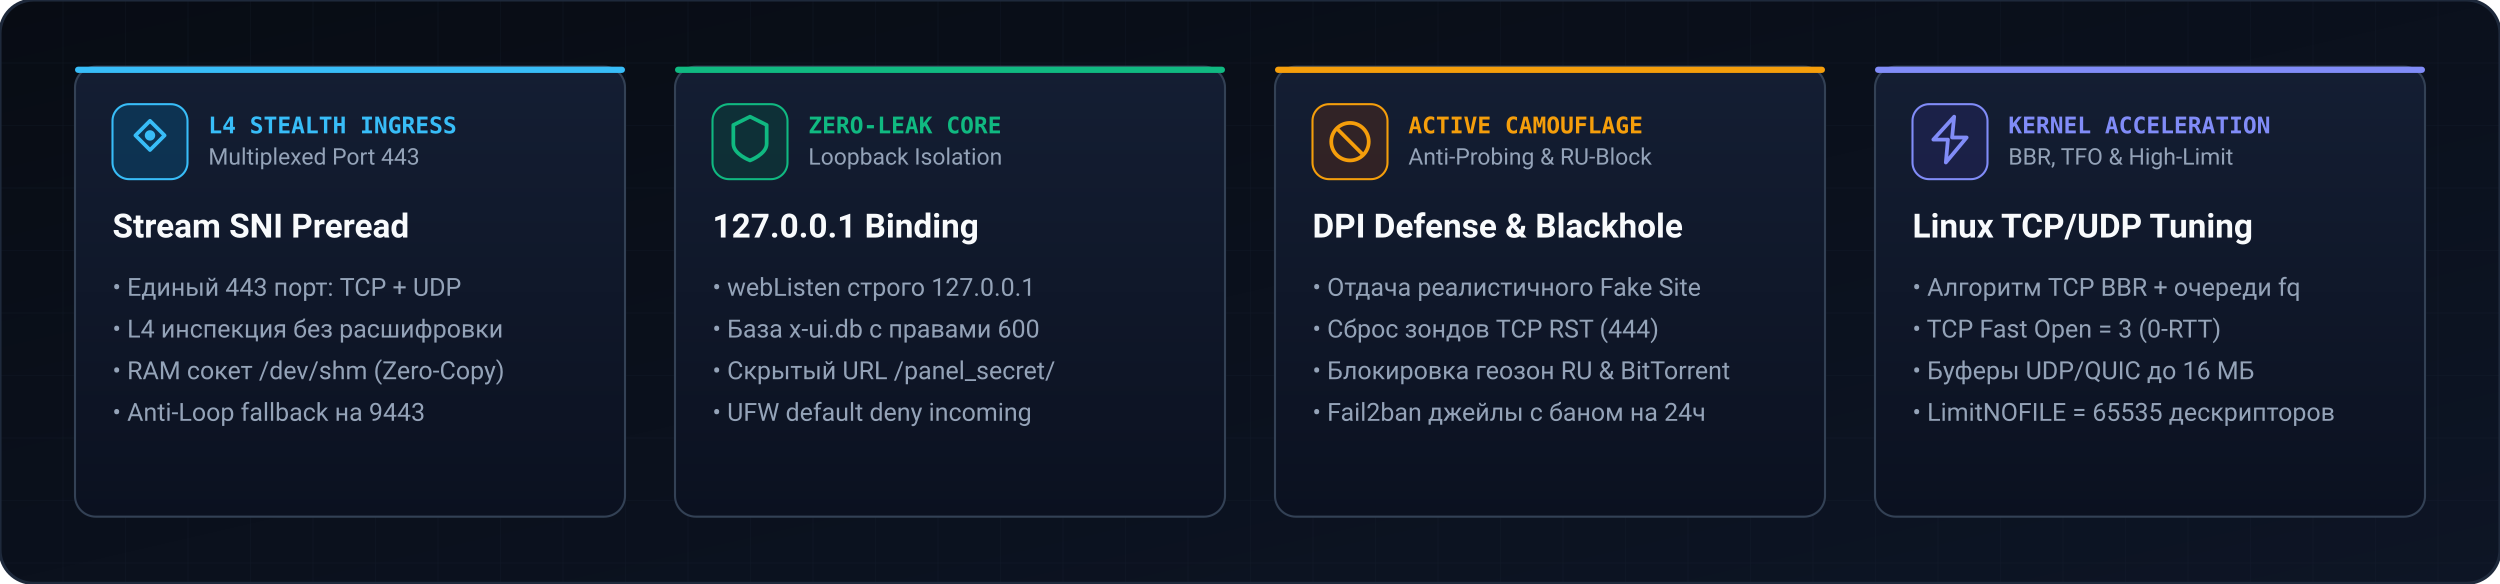
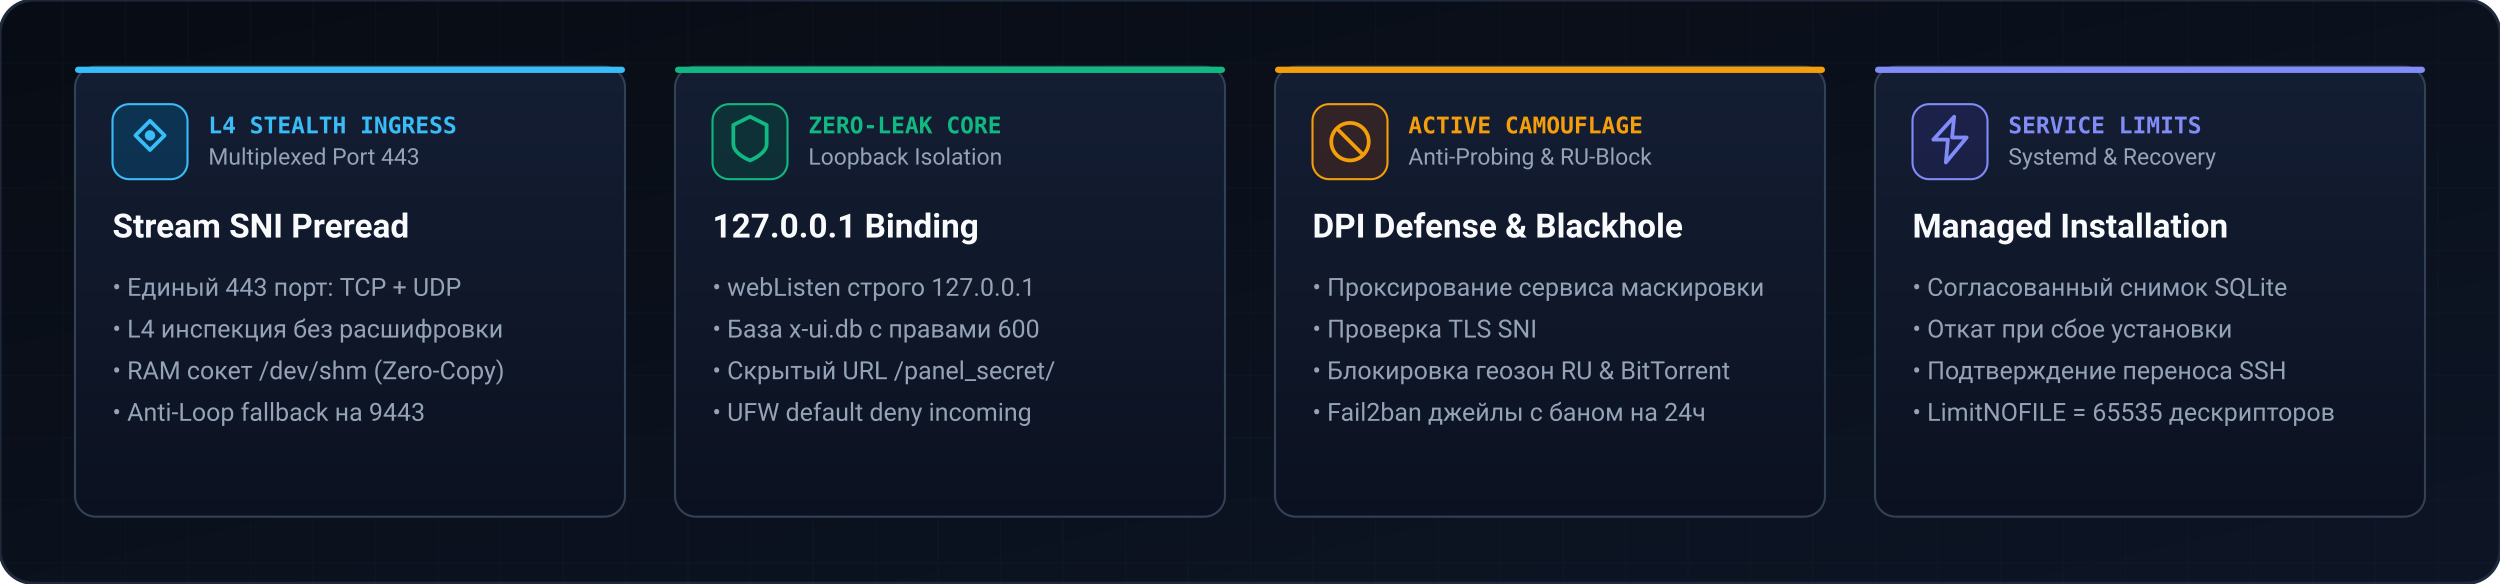
<svg xmlns="http://www.w3.org/2000/svg" viewBox="0 0 1200 280" width="100%" height="100%">
  <defs>
    <linearGradient id="featBg" x1="0%" y1="0%" x2="100%" y2="100%">
      <stop offset="0%" stop-color="#080c14" />
      <stop offset="100%" stop-color="#0d1525" />
    </linearGradient>
    <pattern id="featGrid" width="30" height="30" patternUnits="userSpaceOnUse">
      <path d="M 30 0 L 0 0 0 30" fill="none" stroke="#1e293b" stroke-width="0.5" stroke-opacity="0.35" />
    </pattern>
    <linearGradient id="cardGrad1" x1="0%" y1="0%" x2="0%" y2="100%">
      <stop offset="0%" stop-color="#141e33" />
      <stop offset="100%" stop-color="#0b1120" />
    </linearGradient>
  </defs>
  <rect width="1200" height="280" rx="16" fill="url(#featBg)" />
  <rect width="1200" height="280" rx="16" fill="url(#featGrid)" />
  <rect width="1200" height="280" rx="16" fill="none" stroke="#1e293b" stroke-width="1.5" />
  <g transform="translate(36, 32)">
    <rect width="264" height="216" rx="10" fill="url(#cardGrad1)" stroke="#334155" stroke-width="1" />
    <rect x="0" y="0" width="264" height="3" rx="1.5" fill="#38bdf8" />
    <rect x="18" y="18" width="36" height="36" rx="8" fill="#0369a1" fill-opacity="0.3" stroke="#38bdf8" stroke-width="1" />
    <path d="M 36 26 L 43 33 L 36 40 L 29 33 Z" fill="none" stroke="#38bdf8" stroke-width="1.8" stroke-linejoin="round" />
    <circle cx="36" cy="33" r="2.5" fill="#38bdf8" />
    <text x="64" y="32" fill="#38bdf8" font-family="monospace" font-size="11" font-weight="bold">L4 STEALTH INGRESS</text>
    <text x="64" y="47" fill="#94a3b8" font-family="-apple-system, BlinkMacSystemFont, 'Segoe UI', Roboto, sans-serif" font-size="11">Multiplexed Port 443</text>
    <text x="18" y="82" fill="#f8fafc" font-family="-apple-system, BlinkMacSystemFont, 'Segoe UI', Roboto, sans-serif" font-size="16" font-weight="700">Stream SNI Preread</text>
    <text x="18" y="110" fill="#94a3b8" font-family="-apple-system, BlinkMacSystemFont, 'Segoe UI', Roboto, sans-serif" font-size="12">
      <tspan x="18" dy="0">• Единый 443 порт: TCP + UDP</tspan>
      <tspan x="18" dy="20">• L4 инспекция без расшифровки</tspan>
      <tspan x="18" dy="20">• RAM сокет /dev/shm (Zero-Copy)</tspan>
      <tspan x="18" dy="20">• Anti-Loop fallback на 9443</tspan>
    </text>
  </g>
  <g transform="translate(324, 32)">
    <rect width="264" height="216" rx="10" fill="url(#cardGrad1)" stroke="#334155" stroke-width="1" />
    <rect x="0" y="0" width="264" height="3" rx="1.5" fill="#10b981" />
    <rect x="18" y="18" width="36" height="36" rx="8" fill="#065f46" fill-opacity="0.3" stroke="#10b981" stroke-width="1" />
    <path d="M 36 24 L 44 28 L 44 37 C 44 42 36 45 36 45 C 36 45 28 42 28 37 L 28 28 Z" fill="none" stroke="#10b981" stroke-width="1.8" stroke-linejoin="round" />
    <text x="64" y="32" fill="#10b981" font-family="monospace" font-size="11" font-weight="bold">ZERO-LEAK CORE</text>
    <text x="64" y="47" fill="#94a3b8" font-family="-apple-system, BlinkMacSystemFont, 'Segoe UI', Roboto, sans-serif" font-size="11">Loopback Isolation</text>
    <text x="18" y="82" fill="#f8fafc" font-family="-apple-system, BlinkMacSystemFont, 'Segoe UI', Roboto, sans-serif" font-size="16" font-weight="700">127.0.0.1 Binding</text>
    <text x="18" y="110" fill="#94a3b8" font-family="-apple-system, BlinkMacSystemFont, 'Segoe UI', Roboto, sans-serif" font-size="12">
      <tspan x="18" dy="0">• webListen строго 127.0.0.1</tspan>
      <tspan x="18" dy="20">• База x-ui.db с правами 600</tspan>
      <tspan x="18" dy="20">• Скрытый URL /panel_secret/</tspan>
      <tspan x="18" dy="20">• UFW default deny incoming</tspan>
    </text>
  </g>
  <g transform="translate(612, 32)">
    <rect width="264" height="216" rx="10" fill="url(#cardGrad1)" stroke="#334155" stroke-width="1" />
    <rect x="0" y="0" width="264" height="3" rx="1.5" fill="#f59e0b" />
    <rect x="18" y="18" width="36" height="36" rx="8" fill="#78350f" fill-opacity="0.3" stroke="#f59e0b" stroke-width="1" />
    <circle cx="36" cy="36" r="9" fill="none" stroke="#f59e0b" stroke-width="1.8" />
    <line x1="30" y1="30" x2="42" y2="42" stroke="#f59e0b" stroke-width="1.8" />
    <text x="64" y="32" fill="#f59e0b" font-family="monospace" font-size="11" font-weight="bold">ACTIVE CAMOUFLAGE</text>
    <text x="64" y="47" fill="#94a3b8" font-family="-apple-system, BlinkMacSystemFont, 'Segoe UI', Roboto, sans-serif" font-size="11">Anti-Probing &amp; RU-Block</text>
    <text x="18" y="82" fill="#f8fafc" font-family="-apple-system, BlinkMacSystemFont, 'Segoe UI', Roboto, sans-serif" font-size="16" font-weight="700">DPI Defense &amp; Blackhole</text>
    <text x="18" y="110" fill="#94a3b8" font-family="-apple-system, BlinkMacSystemFont, 'Segoe UI', Roboto, sans-serif" font-size="12">
-       <tspan x="18" dy="0">• Отдача реалистичного Fake Site</tspan>
-       <tspan x="18" dy="20">• Сброс зондов TCP RST (444)</tspan>
+       <tspan x="18" dy="0">• Проксирование сервиса маскировки</tspan>
+       <tspan x="18" dy="20">• Проверка TLS SNI</tspan>
      <tspan x="18" dy="20">• Блокировка геозон RU &amp; BitTorrent</tspan>
      <tspan x="18" dy="20">• Fail2ban джейлы с баном на 24ч</tspan>
    </text>
  </g>
  <g transform="translate(900, 32)">
    <rect width="264" height="216" rx="10" fill="url(#cardGrad1)" stroke="#334155" stroke-width="1" />
    <rect x="0" y="0" width="264" height="3" rx="1.5" fill="#818cf8" />
    <rect x="18" y="18" width="36" height="36" rx="8" fill="#312e81" fill-opacity="0.3" stroke="#818cf8" stroke-width="1" />
    <path d="M 38 24 L 28 35 L 35 35 L 34 46 L 44 34 L 37 34 Z" fill="none" stroke="#818cf8" stroke-width="1.8" stroke-linejoin="round" />
-     <text x="64" y="32" fill="#818cf8" font-family="monospace" font-size="11" font-weight="bold">KERNEL ACCELERATION</text>
-     <text x="64" y="47" fill="#94a3b8" font-family="-apple-system, BlinkMacSystemFont, 'Segoe UI', Roboto, sans-serif" font-size="11">BBR, TFO &amp; High-Limit</text>
-     <text x="18" y="82" fill="#f8fafc" font-family="-apple-system, BlinkMacSystemFont, 'Segoe UI', Roboto, sans-serif" font-size="16" font-weight="700">Linux TCP/UDP Tuning</text>
+     <text x="64" y="32" fill="#818cf8" font-family="monospace" font-size="11" font-weight="bold">SERVICE LIMITS</text>
+     <text x="64" y="47" fill="#94a3b8" font-family="-apple-system, BlinkMacSystemFont, 'Segoe UI', Roboto, sans-serif" font-size="11">Systemd &amp; Recovery</text>
+     <text x="18" y="82" fill="#f8fafc" font-family="-apple-system, BlinkMacSystemFont, 'Segoe UI', Roboto, sans-serif" font-size="16" font-weight="700">Managed Installation</text>
    <text x="18" y="110" fill="#94a3b8" font-family="-apple-system, BlinkMacSystemFont, 'Segoe UI', Roboto, sans-serif" font-size="12">
-       <tspan x="18" dy="0">• Алгоритм TCP BBR + очереди fq</tspan>
-       <tspan x="18" dy="20">• TCP Fast Open = 3 (0-RTT)</tspan>
-       <tspan x="18" dy="20">• Буферы UDP/QUIC до 16 МБ</tspan>
+       <tspan x="18" dy="0">• Согласованный снимок SQLite</tspan>
+       <tspan x="18" dy="20">• Откат при сбое установки</tspan>
+       <tspan x="18" dy="20">• Подтверждение переноса SSH</tspan>
      <tspan x="18" dy="20">• LimitNOFILE = 65535 дескрипторов</tspan>
    </text>
  </g>
</svg>
